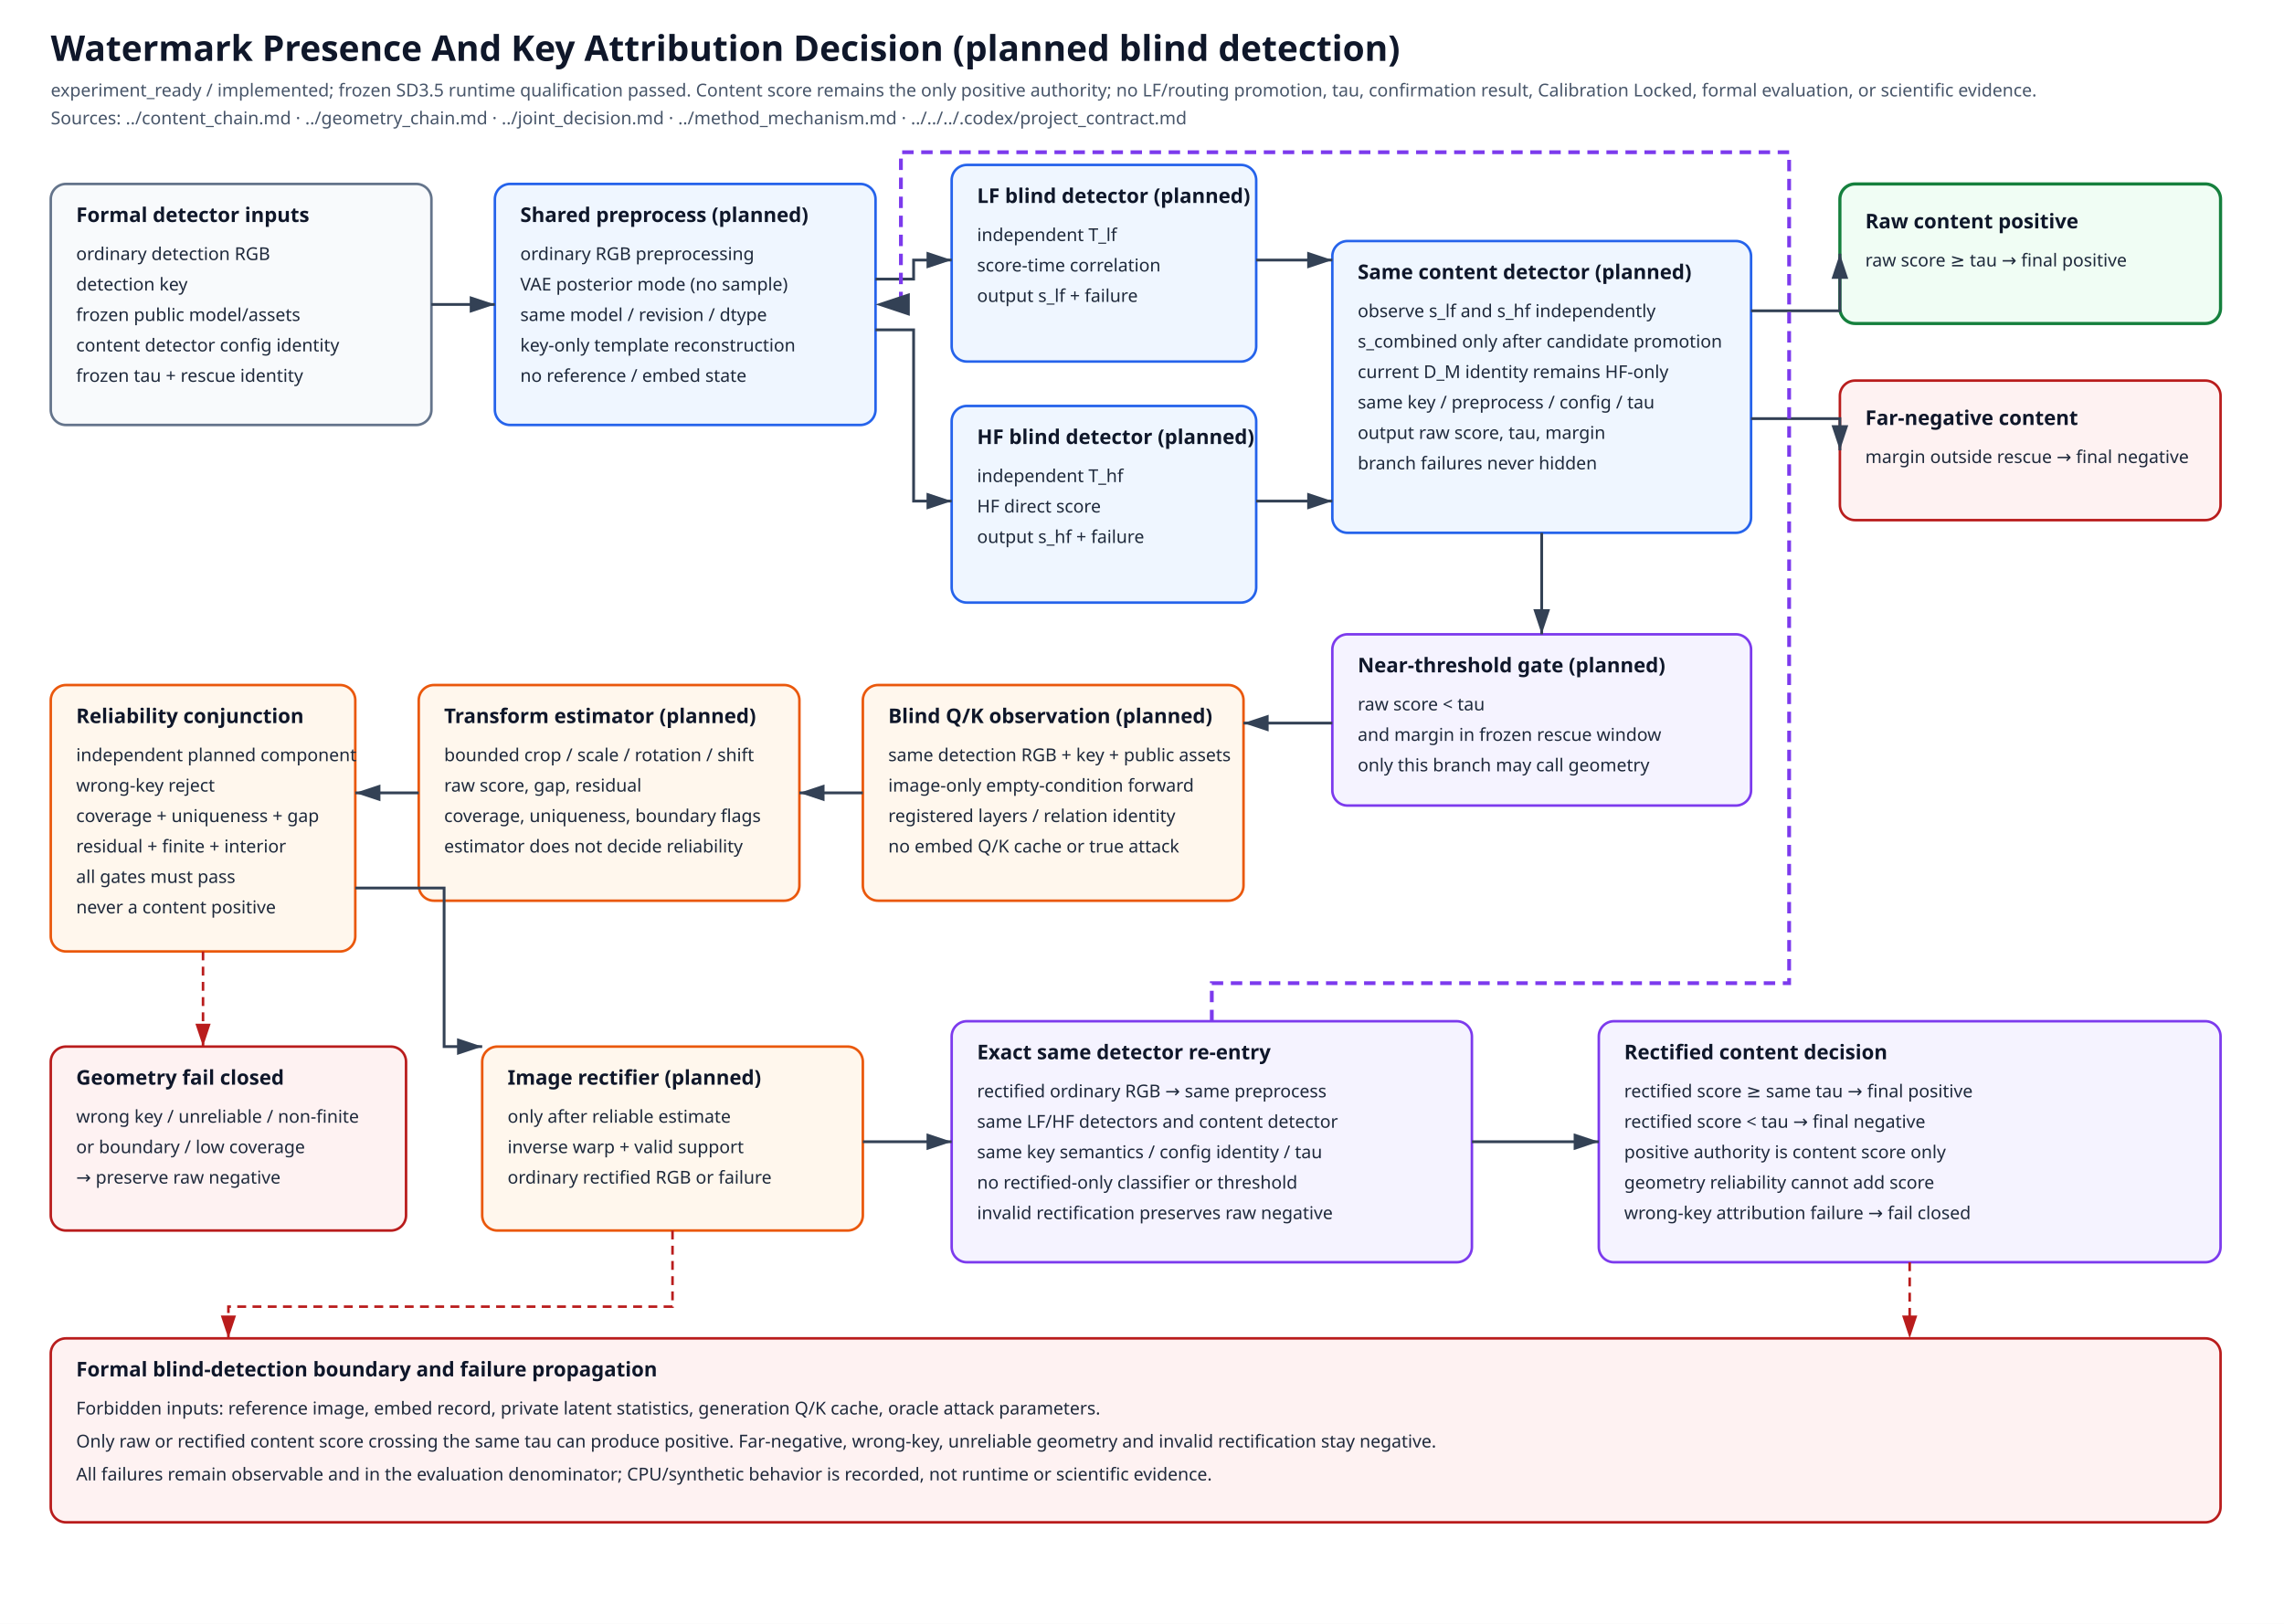
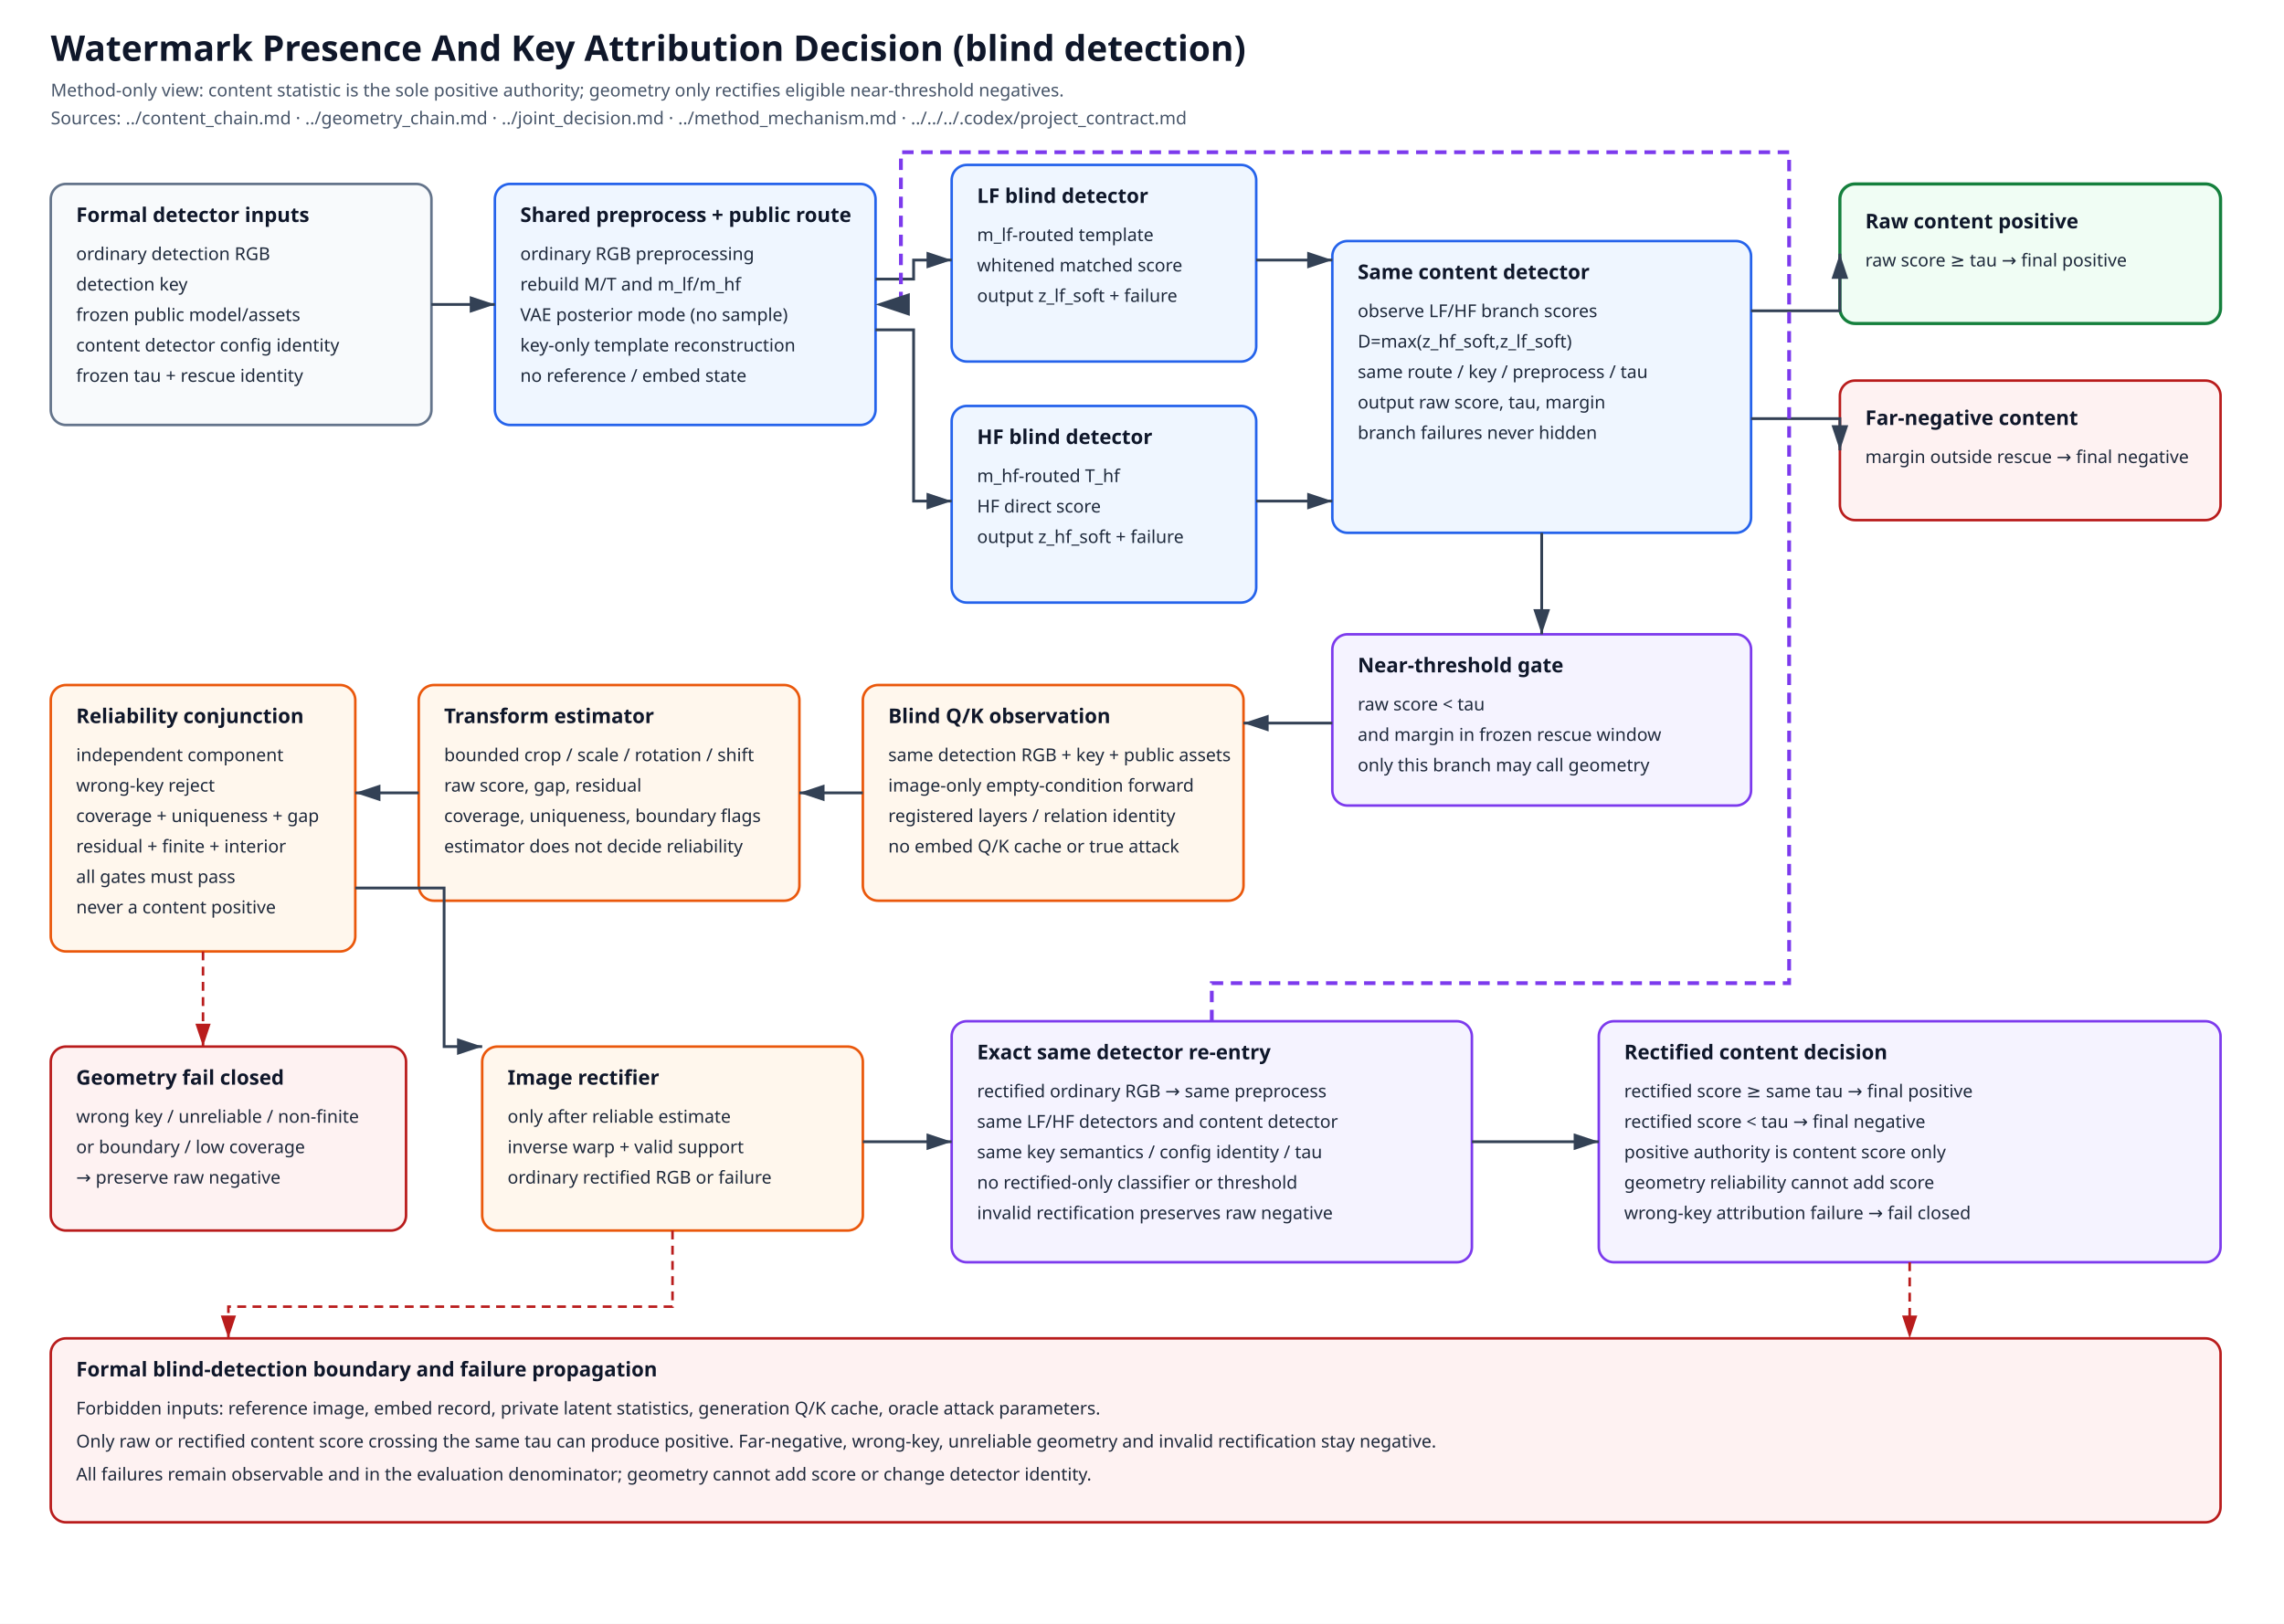
<svg xmlns="http://www.w3.org/2000/svg" width="1800" height="1280" viewBox="0 0 1800 1280">
  <defs>
    <marker id="arrow" markerWidth="10" markerHeight="10" refX="9" refY="3" orient="auto">
      <path d="M0,0 L9,3 L0,6 Z" fill="#334155" />
    </marker>
    <marker id="arrow-red" markerWidth="10" markerHeight="10" refX="9" refY="3" orient="auto">
      <path d="M0,0 L9,3 L0,6 Z" fill="#b91c1c" />
    </marker>
    <style>
      .title{font:700 28px sans-serif;fill:#0f172a}.sub{font:14px sans-serif;fill:#475569}.hdr{font:700 16px sans-serif;fill:#0f172a}
      .txt{font:14px sans-serif;fill:#1e293b}.small{font:12px sans-serif;fill:#334155}
      .box{fill:#f8fafc;stroke:#64748b;stroke-width:2;rx:12}.content{fill:#eff6ff;stroke:#2563eb;stroke-width:2;rx:12}
      .geometry{fill:#fff7ed;stroke:#ea580c;stroke-width:2;rx:12}.joint{fill:#f5f3ff;stroke:#7c3aed;stroke-width:2;rx:12}
      .pos{fill:#f0fdf4;stroke:#15803d;stroke-width:2.5;rx:12}.neg{fill:#fef2f2;stroke:#b91c1c;stroke-width:2;rx:12}
      .flow{fill:none;stroke:#334155;stroke-width:2.2;marker-end:url(#arrow)}.loop{fill:none;stroke:#7c3aed;stroke-width:3;stroke-dasharray:9 6;marker-end:url(#arrow)}
      .bad{fill:none;stroke:#b91c1c;stroke-width:2;stroke-dasharray:7 5;marker-end:url(#arrow-red)}
    </style>
  </defs>
  <rect width="1800" height="1280" fill="#fff" />
-   <text x="40" y="48" class="title">Watermark Presence And Key Attribution Decision (planned blind detection)</text>
-   <text x="40" y="76" class="sub">experiment_ready / implemented; frozen SD3.5 runtime qualification passed. Content score remains the only positive authority; no LF/routing promotion, tau, confirmation result, Calibration Locked, formal evaluation, or scientific evidence.</text>
+   <text x="40" y="48" class="title">Watermark Presence And Key Attribution Decision (blind detection)</text>
+   <text x="40" y="76" class="sub">Method-only view: content statistic is the sole positive authority; geometry only rectifies eligible near-threshold negatives.</text>
  <text x="40" y="98" class="sub">Sources: ../content_chain.md · ../geometry_chain.md · ../joint_decision.md · ../method_mechanism.md · ../../../.codex/project_contract.md</text>
  <rect x="40" y="145" width="300" height="190" class="box" />
  <text x="60" y="175" class="hdr">Formal detector inputs</text>
  <text x="60" y="205" class="txt">
    <tspan x="60">ordinary detection RGB</tspan>
    <tspan x="60" dy="24">detection key</tspan>
    <tspan x="60" dy="24">frozen public model/assets</tspan>
    <tspan x="60" dy="24">content detector config identity</tspan>
    <tspan x="60" dy="24">frozen tau + rescue identity</tspan>
  </text>
  <rect x="390" y="145" width="300" height="190" class="content" />
-   <text x="410" y="175" class="hdr">Shared preprocess (planned)</text>
+   <text x="410" y="175" class="hdr">Shared preprocess + public route</text>
  <text x="410" y="205" class="txt">
    <tspan x="410">ordinary RGB preprocessing</tspan>
+     <tspan x="410" dy="24">rebuild M/T and m_lf/m_hf</tspan>
    <tspan x="410" dy="24">VAE posterior mode (no sample)</tspan>
-     <tspan x="410" dy="24">same model / revision / dtype</tspan>
    <tspan x="410" dy="24">key-only template reconstruction</tspan>
    <tspan x="410" dy="24">no reference / embed state</tspan>
  </text>
  <rect x="750" y="130" width="240" height="155" class="content" />
-   <text x="770" y="160" class="hdr">LF blind detector (planned)</text>
+   <text x="770" y="160" class="hdr">LF blind detector</text>
  <text x="770" y="190" class="txt">
-     <tspan x="770">independent T_lf</tspan>
-     <tspan x="770" dy="24">score-time correlation</tspan>
-     <tspan x="770" dy="24">output s_lf + failure</tspan>
+     <tspan x="770">m_lf-routed template</tspan>
+     <tspan x="770" dy="24">whitened matched score</tspan>
+     <tspan x="770" dy="24">output z_lf_soft + failure</tspan>
  </text>
  <rect x="750" y="320" width="240" height="155" class="content" />
-   <text x="770" y="350" class="hdr">HF blind detector (planned)</text>
+   <text x="770" y="350" class="hdr">HF blind detector</text>
  <text x="770" y="380" class="txt">
-     <tspan x="770">independent T_hf</tspan>
+     <tspan x="770">m_hf-routed T_hf</tspan>
    <tspan x="770" dy="24">HF direct score</tspan>
-     <tspan x="770" dy="24">output s_hf + failure</tspan>
+     <tspan x="770" dy="24">output z_hf_soft + failure</tspan>
  </text>
  <rect x="1050" y="190" width="330" height="230" class="content" />
-   <text x="1070" y="220" class="hdr">Same content detector (planned)</text>
+   <text x="1070" y="220" class="hdr">Same content detector</text>
  <text x="1070" y="250" class="txt">
-     <tspan x="1070">observe s_lf and s_hf independently</tspan>
-     <tspan x="1070" dy="24">s_combined only after candidate promotion</tspan>
-     <tspan x="1070" dy="24">current D_M identity remains HF-only</tspan>
-     <tspan x="1070" dy="24">same key / preprocess / config / tau</tspan>
+     <tspan x="1070">observe LF/HF branch scores</tspan>
+     <tspan x="1070" dy="24">D=max(z_hf_soft,z_lf_soft)</tspan>
+     <tspan x="1070" dy="24">same route / key / preprocess / tau</tspan>
    <tspan x="1070" dy="24">output raw score, tau, margin</tspan>
    <tspan x="1070" dy="24">branch failures never hidden</tspan>
  </text>
  <rect x="1450" y="145" width="300" height="110" class="pos" />
  <text x="1470" y="180" class="hdr">Raw content positive</text>
  <text x="1470" y="210" class="txt">raw score ≥ tau → final positive</text>
  <rect x="1450" y="300" width="300" height="110" class="neg" />
  <text x="1470" y="335" class="hdr">Far-negative content</text>
  <text x="1470" y="365" class="txt">margin outside rescue → final negative</text>
  <rect x="1050" y="500" width="330" height="135" class="joint" />
-   <text x="1070" y="530" class="hdr">Near-threshold gate (planned)</text>
+   <text x="1070" y="530" class="hdr">Near-threshold gate</text>
  <text x="1070" y="560" class="txt">
    <tspan x="1070">raw score &lt; tau</tspan>
    <tspan x="1070" dy="24">and margin in frozen rescue window</tspan>
    <tspan x="1070" dy="24">only this branch may call geometry</tspan>
  </text>
  <rect x="680" y="540" width="300" height="170" class="geometry" />
-   <text x="700" y="570" class="hdr">Blind Q/K observation (planned)</text>
+   <text x="700" y="570" class="hdr">Blind Q/K observation</text>
  <text x="700" y="600" class="txt">
    <tspan x="700">same detection RGB + key + public assets</tspan>
    <tspan x="700" dy="24">image-only empty-condition forward</tspan>
    <tspan x="700" dy="24">registered layers / relation identity</tspan>
    <tspan x="700" dy="24">no embed Q/K cache or true attack</tspan>
  </text>
  <rect x="330" y="540" width="300" height="170" class="geometry" />
-   <text x="350" y="570" class="hdr">Transform estimator (planned)</text>
+   <text x="350" y="570" class="hdr">Transform estimator</text>
  <text x="350" y="600" class="txt">
    <tspan x="350">bounded crop / scale / rotation / shift</tspan>
    <tspan x="350" dy="24">raw score, gap, residual</tspan>
    <tspan x="350" dy="24">coverage, uniqueness, boundary flags</tspan>
    <tspan x="350" dy="24">estimator does not decide reliability</tspan>
  </text>
  <rect x="40" y="540" width="240" height="210" class="geometry" />
  <text x="60" y="570" class="hdr">Reliability conjunction</text>
  <text x="60" y="600" class="txt">
-     <tspan x="60">independent planned component</tspan>
+     <tspan x="60">independent component</tspan>
    <tspan x="60" dy="24">wrong-key reject</tspan>
    <tspan x="60" dy="24">coverage + uniqueness + gap</tspan>
    <tspan x="60" dy="24">residual + finite + interior</tspan>
    <tspan x="60" dy="24">all gates must pass</tspan>
    <tspan x="60" dy="24">never a content positive</tspan>
  </text>
  <rect x="40" y="825" width="280" height="145" class="neg" />
  <text x="60" y="855" class="hdr">Geometry fail closed</text>
  <text x="60" y="885" class="txt">
    <tspan x="60">wrong key / unreliable / non-finite</tspan>
    <tspan x="60" dy="24">or boundary / low coverage</tspan>
    <tspan x="60" dy="24">→ preserve raw negative</tspan>
  </text>
  <rect x="380" y="825" width="300" height="145" class="geometry" />
-   <text x="400" y="855" class="hdr">Image rectifier (planned)</text>
+   <text x="400" y="855" class="hdr">Image rectifier</text>
  <text x="400" y="885" class="txt">
    <tspan x="400">only after reliable estimate</tspan>
    <tspan x="400" dy="24">inverse warp + valid support</tspan>
    <tspan x="400" dy="24">ordinary rectified RGB or failure</tspan>
  </text>
  <rect x="750" y="805" width="410" height="190" class="joint" />
  <text x="770" y="835" class="hdr">Exact same detector re-entry</text>
  <text x="770" y="865" class="txt">
    <tspan x="770">rectified ordinary RGB → same preprocess</tspan>
    <tspan x="770" dy="24">same LF/HF detectors and content detector</tspan>
    <tspan x="770" dy="24">same key semantics / config identity / tau</tspan>
    <tspan x="770" dy="24">no rectified-only classifier or threshold</tspan>
    <tspan x="770" dy="24">invalid rectification preserves raw negative</tspan>
  </text>
  <rect x="1260" y="805" width="490" height="190" class="joint" />
  <text x="1280" y="835" class="hdr">Rectified content decision</text>
  <text x="1280" y="865" class="txt">
    <tspan x="1280">rectified score ≥ same tau → final positive</tspan>
    <tspan x="1280" dy="24">rectified score &lt; tau → final negative</tspan>
    <tspan x="1280" dy="24">positive authority is content score only</tspan>
    <tspan x="1280" dy="24">geometry reliability cannot add score</tspan>
    <tspan x="1280" dy="24">wrong-key attribution failure → fail closed</tspan>
  </text>
  <rect x="40" y="1055" width="1710" height="145" class="neg" />
  <text x="60" y="1085" class="hdr">Formal blind-detection boundary and failure propagation</text>
  <text x="60" y="1115" class="txt">
    <tspan x="60">Forbidden inputs: reference image, embed record, private latent statistics, generation Q/K cache, oracle attack parameters.</tspan>
    <tspan x="60" dy="26">Only raw or rectified content score crossing the same tau can produce positive. Far-negative, wrong-key, unreliable geometry and invalid rectification stay negative.</tspan>
-     <tspan x="60" dy="26">All failures remain observable and in the evaluation denominator; CPU/synthetic behavior is recorded, not runtime or scientific evidence.</tspan>
+     <tspan x="60" dy="26">All failures remain observable and in the evaluation denominator; geometry cannot add score or change detector identity.</tspan>
  </text>
  <path d="M340 240 H390" class="flow" />
  <path d="M690 220 H720 V205 H750" class="flow" />
  <path d="M690 260 H720 V395 H750" class="flow" />
  <path d="M990 205 H1050" class="flow" />
  <path d="M990 395 H1050" class="flow" />
  <path d="M1380 245 H1450 V200" class="flow" />
  <path d="M1380 330 H1450 V355" class="flow" />
  <path d="M1215 420 V500" class="flow" />
  <path d="M1050 570 H980" class="flow" />
  <path d="M680 625 H630" class="flow" />
  <path d="M330 625 H280" class="flow" />
  <path d="M160 750 V825" class="bad" />
  <path d="M280 700 H350 V825 H380" class="flow" />
  <path d="M680 900 H750" class="flow" />
  <path d="M1160 900 H1260" class="flow" />
  <path d="M955 805 V775 H1410 V120 H710 V240 H690" class="loop" />
  <path d="M530 970 V1030 H180 V1055" class="bad" />
  <path d="M1505 995 V1055" class="bad" />
</svg>
